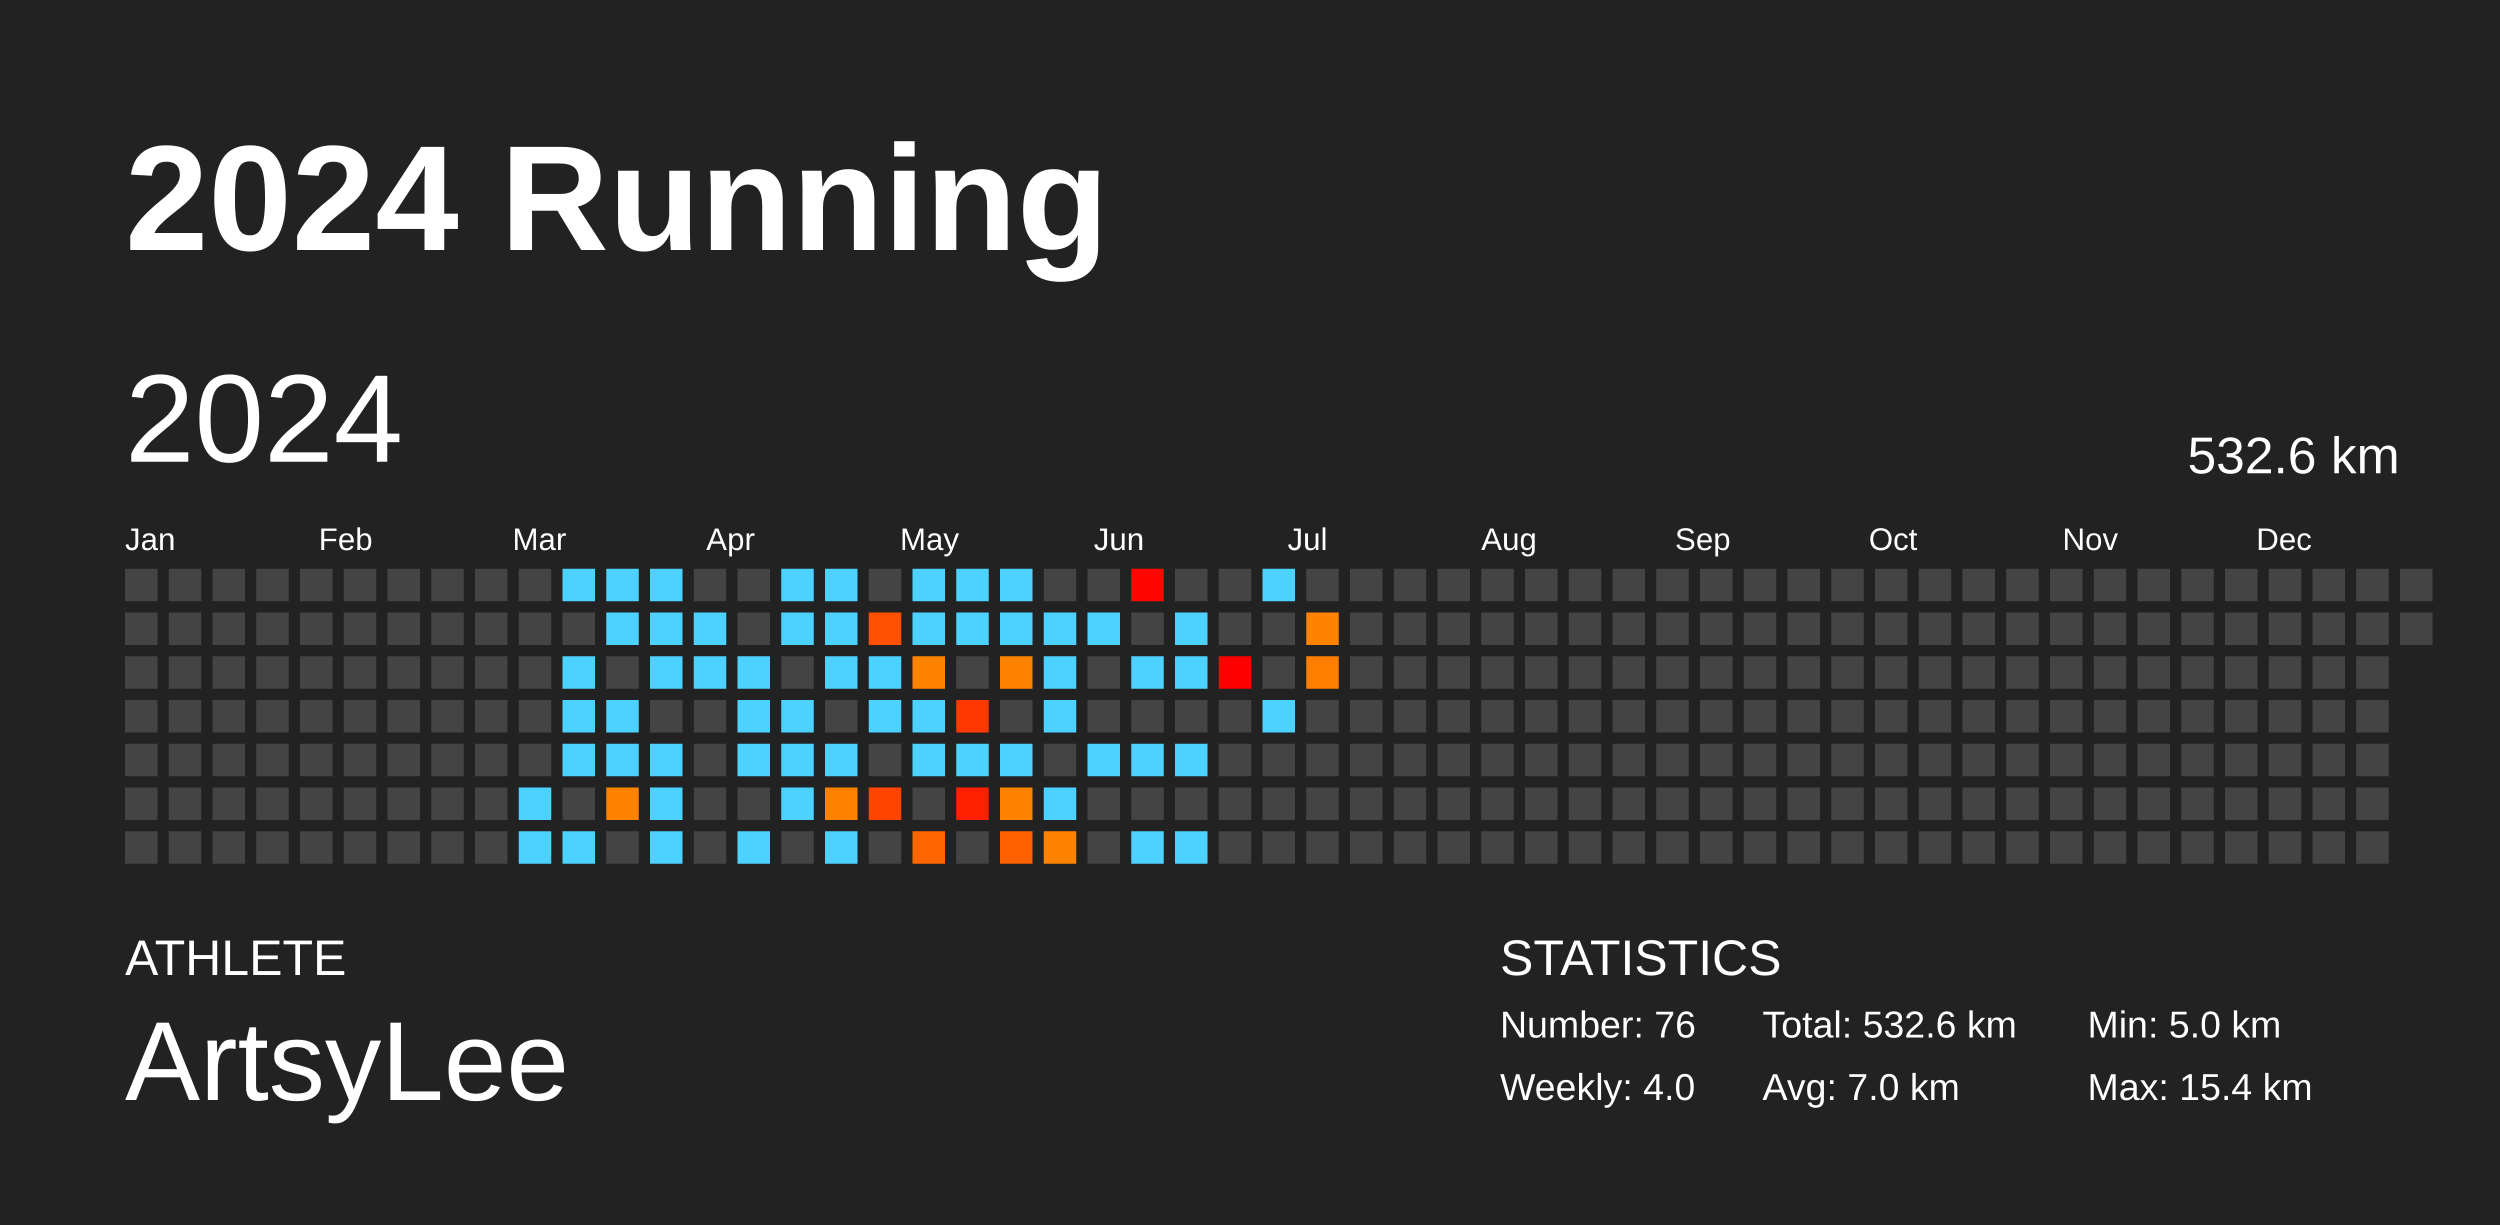
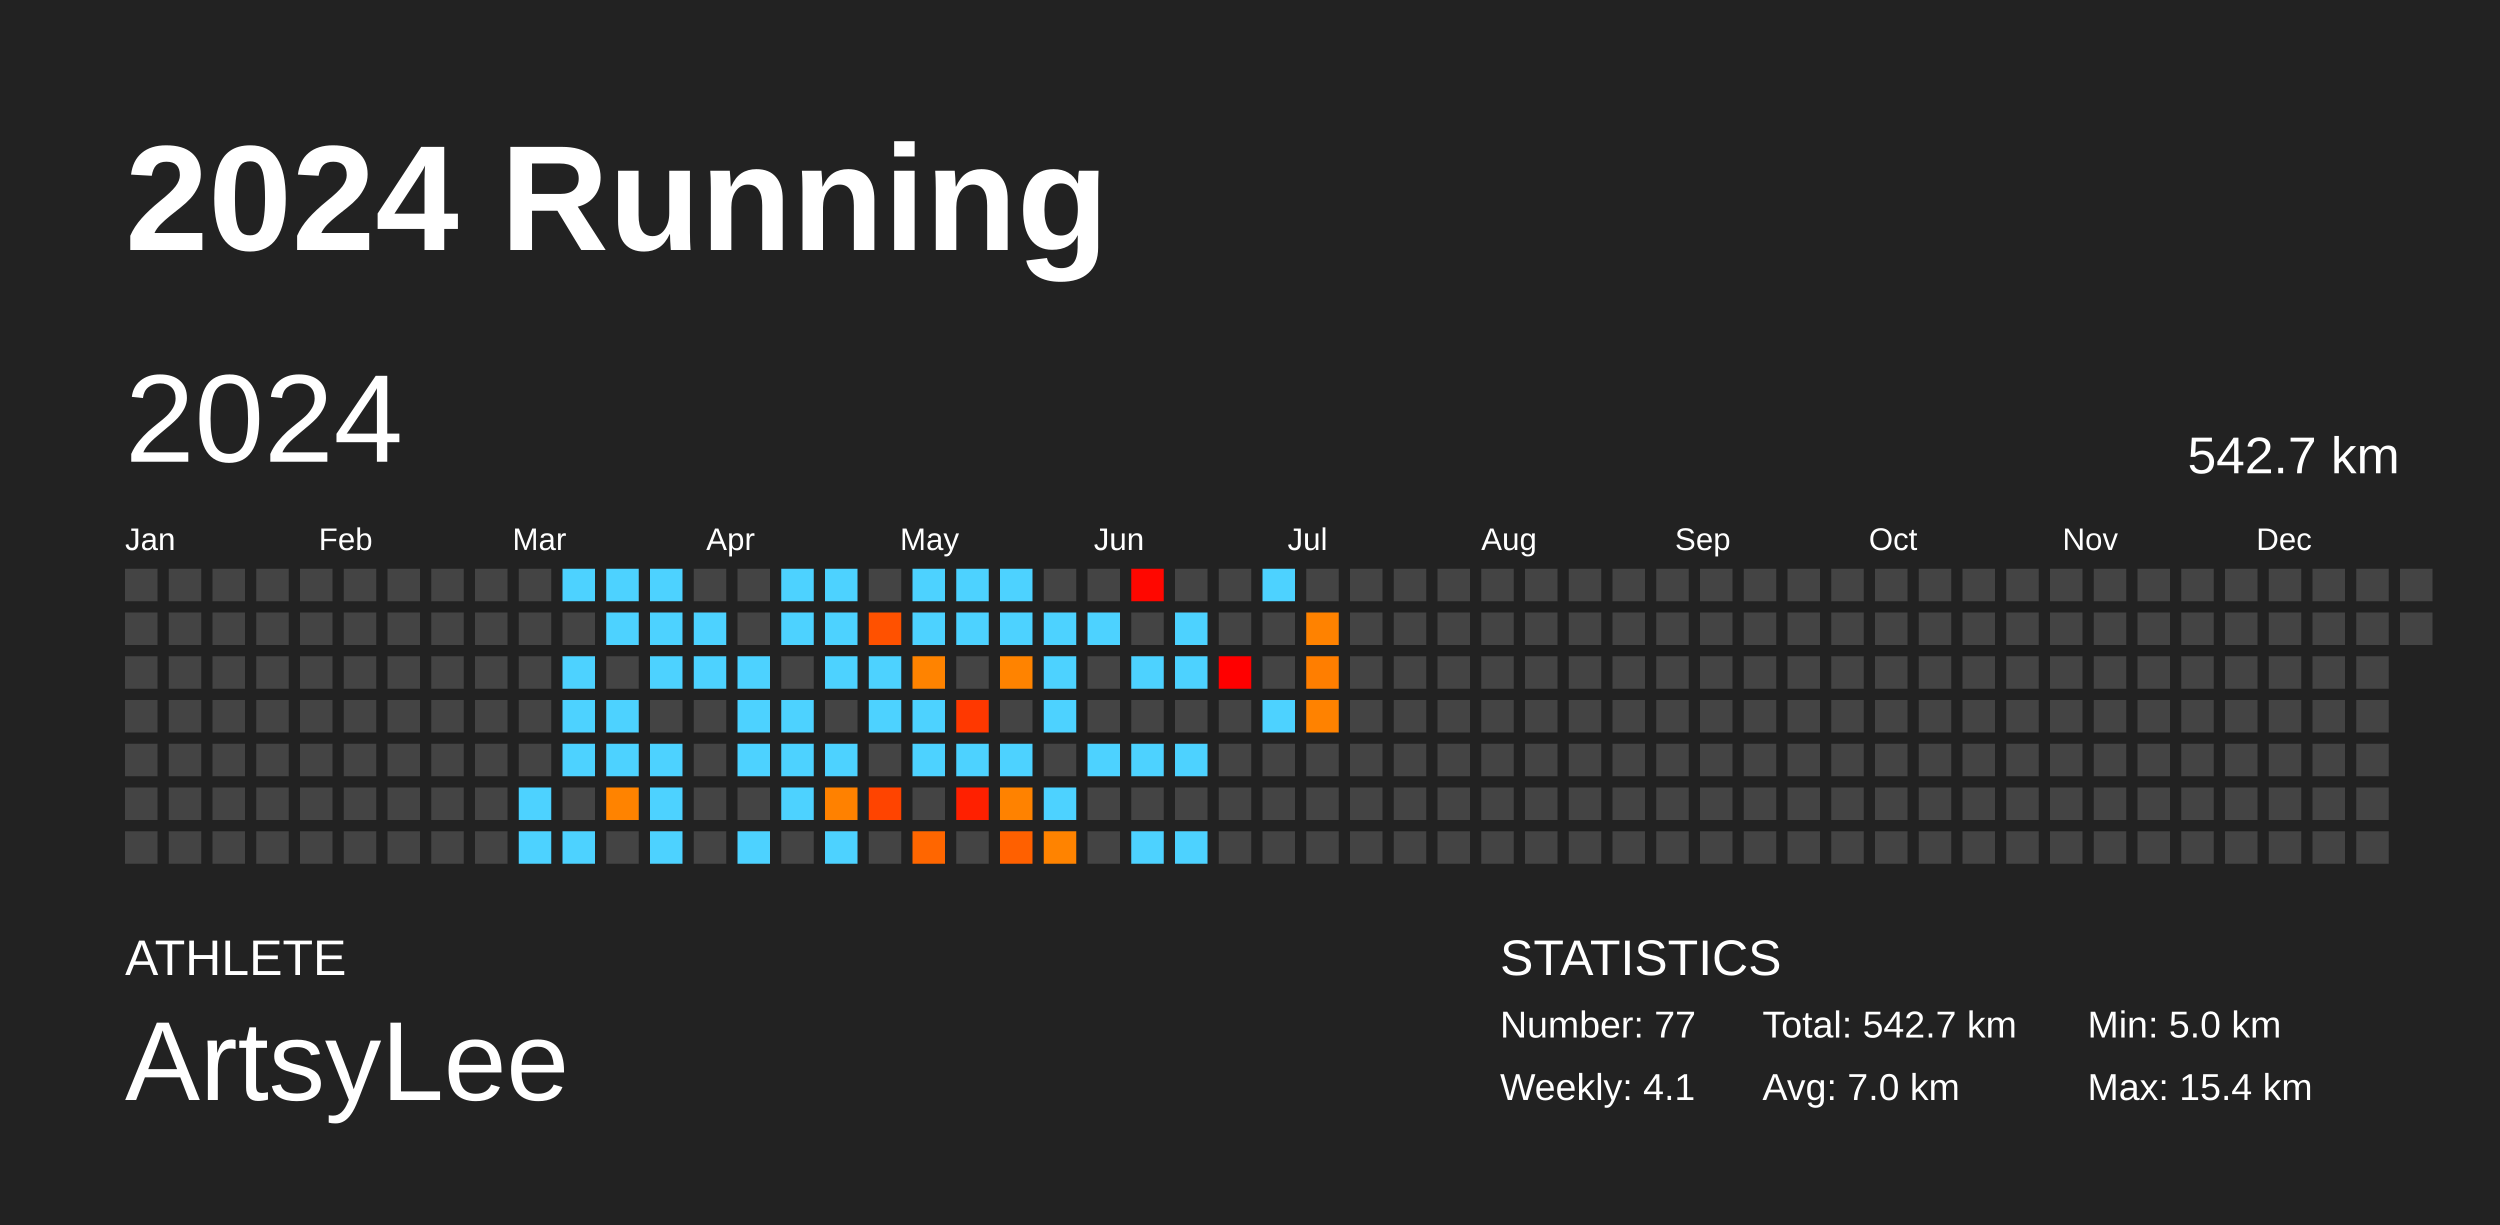
<svg xmlns="http://www.w3.org/2000/svg" baseProfile="full" height="98mm" version="1.1" viewBox="0,0,200,98" width="200mm">
  <defs />
  <rect fill="#222222" height="98" width="200" x="0" y="0" />
  <text fill="#FFFFFF" style="font-size:12px; font-family:Arial; font-weight:bold;" x="10" y="20">2024 Running</text>
  <text fill="#FFFFFF" style="font-size:4px; font-family:Arial" x="10" y="78">ATHLETE</text>
  <text fill="#FFFFFF" style="font-size:9px; font-family:Arial" x="10" y="88">ArtsyLee</text>
  <text fill="#FFFFFF" style="font-size:4px; font-family:Arial" x="120" y="78">STATISTICS</text>
-   <text fill="#FFFFFF" style="font-size:3px; font-family:Arial" x="120" y="83">Number: 76</text>
-   <text fill="#FFFFFF" style="font-size:3px; font-family:Arial" x="120" y="88">Weekly: 4.0</text>
-   <text fill="#FFFFFF" style="font-size:3px; font-family:Arial" x="141" y="83">Total: 532.6 km</text>
+   <text fill="#FFFFFF" style="font-size:3px; font-family:Arial" x="120" y="83">Number: 77</text>
+   <text fill="#FFFFFF" style="font-size:3px; font-family:Arial" x="120" y="88">Weekly: 4.1</text>
+   <text fill="#FFFFFF" style="font-size:3px; font-family:Arial" x="141" y="83">Total: 542.7 km</text>
  <text fill="#FFFFFF" style="font-size:3px; font-family:Arial" x="141" y="88">Avg: 7.0 km</text>
  <text fill="#FFFFFF" style="font-size:3px; font-family:Arial" x="167" y="83">Min: 5.0 km</text>
  <text fill="#FFFFFF" style="font-size:3px; font-family:Arial" x="167" y="88">Max: 15.4 km</text>
  <text dominant-baseline="hanging" fill="#FFFFFF" style="font-size:10.0px; font-family:Arial;" x="10" y="30">2024</text>
-   <text dominant-baseline="hanging" fill="#FFFFFF" style="font-size:4.125px; font-family:Arial;" x="175" y="35">532.6 km</text>
+   <text dominant-baseline="hanging" fill="#FFFFFF" style="font-size:4.125px; font-family:Arial;" x="175" y="35">542.7 km</text>
  <text fill="#FFFFFF" style="font-size:2.5px; font-family:Arial" x="10.0" y="44">Jan</text>
  <text fill="#FFFFFF" style="font-size:2.5px; font-family:Arial" x="25.5" y="44">Feb</text>
  <text fill="#FFFFFF" style="font-size:2.5px; font-family:Arial" x="41.0" y="44">Mar</text>
  <text fill="#FFFFFF" style="font-size:2.5px; font-family:Arial" x="56.5" y="44">Apr</text>
  <text fill="#FFFFFF" style="font-size:2.5px; font-family:Arial" x="72.0" y="44">May</text>
  <text fill="#FFFFFF" style="font-size:2.5px; font-family:Arial" x="87.5" y="44">Jun</text>
  <text fill="#FFFFFF" style="font-size:2.5px; font-family:Arial" x="103.0" y="44">Jul</text>
  <text fill="#FFFFFF" style="font-size:2.5px; font-family:Arial" x="118.5" y="44">Aug</text>
  <text fill="#FFFFFF" style="font-size:2.5px; font-family:Arial" x="134.0" y="44">Sep</text>
  <text fill="#FFFFFF" style="font-size:2.5px; font-family:Arial" x="149.5" y="44">Oct</text>
  <text fill="#FFFFFF" style="font-size:2.5px; font-family:Arial" x="165.0" y="44">Nov</text>
  <text fill="#FFFFFF" style="font-size:2.5px; font-family:Arial" x="180.5" y="44">Dec</text>
  <rect fill="#444444" height="2.6" width="2.6" x="10.0" y="45.5" />
  <rect fill="#444444" height="2.6" width="2.6" x="10.0" y="49.0" />
  <rect fill="#444444" height="2.6" width="2.6" x="10.0" y="52.5" />
  <rect fill="#444444" height="2.6" width="2.6" x="10.0" y="56.0" />
  <rect fill="#444444" height="2.6" width="2.6" x="10.0" y="59.5" />
  <rect fill="#444444" height="2.6" width="2.6" x="10.0" y="63.0" />
  <rect fill="#444444" height="2.6" width="2.6" x="10.0" y="66.5" />
  <rect fill="#444444" height="2.6" width="2.6" x="13.5" y="45.5" />
  <rect fill="#444444" height="2.6" width="2.6" x="13.5" y="49.0" />
  <rect fill="#444444" height="2.6" width="2.6" x="13.5" y="52.5" />
  <rect fill="#444444" height="2.6" width="2.6" x="13.5" y="56.0" />
  <rect fill="#444444" height="2.6" width="2.6" x="13.5" y="59.5" />
  <rect fill="#444444" height="2.6" width="2.6" x="13.5" y="63.0" />
  <rect fill="#444444" height="2.6" width="2.6" x="13.5" y="66.5" />
  <rect fill="#444444" height="2.6" width="2.6" x="17.0" y="45.5" />
  <rect fill="#444444" height="2.6" width="2.6" x="17.0" y="49.0" />
  <rect fill="#444444" height="2.6" width="2.6" x="17.0" y="52.5" />
  <rect fill="#444444" height="2.6" width="2.6" x="17.0" y="56.0" />
  <rect fill="#444444" height="2.6" width="2.6" x="17.0" y="59.5" />
  <rect fill="#444444" height="2.6" width="2.6" x="17.0" y="63.0" />
  <rect fill="#444444" height="2.6" width="2.6" x="17.0" y="66.5" />
  <rect fill="#444444" height="2.6" width="2.6" x="20.5" y="45.5" />
  <rect fill="#444444" height="2.6" width="2.6" x="20.5" y="49.0" />
  <rect fill="#444444" height="2.6" width="2.6" x="20.5" y="52.5" />
  <rect fill="#444444" height="2.6" width="2.6" x="20.5" y="56.0" />
  <rect fill="#444444" height="2.6" width="2.6" x="20.5" y="59.5" />
  <rect fill="#444444" height="2.6" width="2.6" x="20.5" y="63.0" />
  <rect fill="#444444" height="2.6" width="2.6" x="20.5" y="66.5" />
  <rect fill="#444444" height="2.6" width="2.6" x="24.0" y="45.5" />
  <rect fill="#444444" height="2.6" width="2.6" x="24.0" y="49.0" />
  <rect fill="#444444" height="2.6" width="2.6" x="24.0" y="52.5" />
  <rect fill="#444444" height="2.6" width="2.6" x="24.0" y="56.0" />
  <rect fill="#444444" height="2.6" width="2.6" x="24.0" y="59.5" />
  <rect fill="#444444" height="2.6" width="2.6" x="24.0" y="63.0" />
  <rect fill="#444444" height="2.6" width="2.6" x="24.0" y="66.5" />
  <rect fill="#444444" height="2.6" width="2.6" x="27.5" y="45.5" />
  <rect fill="#444444" height="2.6" width="2.6" x="27.5" y="49.0" />
  <rect fill="#444444" height="2.6" width="2.6" x="27.5" y="52.5" />
  <rect fill="#444444" height="2.6" width="2.6" x="27.5" y="56.0" />
  <rect fill="#444444" height="2.6" width="2.6" x="27.5" y="59.5" />
  <rect fill="#444444" height="2.6" width="2.6" x="27.5" y="63.0" />
  <rect fill="#444444" height="2.6" width="2.6" x="27.5" y="66.5" />
  <rect fill="#444444" height="2.6" width="2.6" x="31.0" y="45.5" />
  <rect fill="#444444" height="2.6" width="2.6" x="31.0" y="49.0" />
  <rect fill="#444444" height="2.6" width="2.6" x="31.0" y="52.5" />
  <rect fill="#444444" height="2.6" width="2.6" x="31.0" y="56.0" />
  <rect fill="#444444" height="2.6" width="2.6" x="31.0" y="59.5" />
  <rect fill="#444444" height="2.6" width="2.6" x="31.0" y="63.0" />
  <rect fill="#444444" height="2.6" width="2.6" x="31.0" y="66.5" />
  <rect fill="#444444" height="2.6" width="2.6" x="34.5" y="45.5" />
  <rect fill="#444444" height="2.6" width="2.6" x="34.5" y="49.0" />
  <rect fill="#444444" height="2.6" width="2.6" x="34.5" y="52.5" />
  <rect fill="#444444" height="2.6" width="2.6" x="34.5" y="56.0" />
  <rect fill="#444444" height="2.6" width="2.6" x="34.5" y="59.5" />
  <rect fill="#444444" height="2.6" width="2.6" x="34.5" y="63.0" />
  <rect fill="#444444" height="2.6" width="2.6" x="34.5" y="66.5" />
  <rect fill="#444444" height="2.6" width="2.6" x="38.0" y="45.5" />
  <rect fill="#444444" height="2.6" width="2.6" x="38.0" y="49.0" />
  <rect fill="#444444" height="2.6" width="2.6" x="38.0" y="52.5" />
  <rect fill="#444444" height="2.6" width="2.6" x="38.0" y="56.0" />
  <rect fill="#444444" height="2.6" width="2.6" x="38.0" y="59.5" />
  <rect fill="#444444" height="2.6" width="2.6" x="38.0" y="63.0" />
  <rect fill="#444444" height="2.6" width="2.6" x="38.0" y="66.5" />
  <rect fill="#444444" height="2.6" width="2.6" x="41.5" y="45.5" />
  <rect fill="#444444" height="2.6" width="2.6" x="41.5" y="49.0" />
  <rect fill="#444444" height="2.6" width="2.6" x="41.5" y="52.5" />
  <rect fill="#444444" height="2.6" width="2.6" x="41.5" y="56.0" />
  <rect fill="#444444" height="2.6" width="2.6" x="41.5" y="59.5" />
  <rect fill="#4dd2ff" height="2.6" width="2.6" x="41.5" y="63.0" />
  <rect fill="#4dd2ff" height="2.6" width="2.6" x="41.5" y="66.5" />
  <rect fill="#4dd2ff" height="2.6" width="2.6" x="45.0" y="45.5" />
  <rect fill="#444444" height="2.6" width="2.6" x="45.0" y="49.0" />
  <rect fill="#4dd2ff" height="2.6" width="2.6" x="45.0" y="52.5" />
  <rect fill="#4dd2ff" height="2.6" width="2.6" x="45.0" y="56.0" />
  <rect fill="#4dd2ff" height="2.6" width="2.6" x="45.0" y="59.5" />
  <rect fill="#444444" height="2.6" width="2.6" x="45.0" y="63.0" />
  <rect fill="#4dd2ff" height="2.6" width="2.6" x="45.0" y="66.5" />
  <rect fill="#4dd2ff" height="2.6" width="2.6" x="48.5" y="45.5" />
  <rect fill="#4dd2ff" height="2.6" width="2.6" x="48.5" y="49.0" />
  <rect fill="#444444" height="2.6" width="2.6" x="48.5" y="52.5" />
  <rect fill="#4dd2ff" height="2.6" width="2.6" x="48.5" y="56.0" />
  <rect fill="#4dd2ff" height="2.6" width="2.6" x="48.5" y="59.5" />
  <rect fill="#ff8300" height="2.6" width="2.6" x="48.5" y="63.0" />
  <rect fill="#444444" height="2.6" width="2.6" x="48.5" y="66.5" />
  <rect fill="#4dd2ff" height="2.6" width="2.6" x="52.0" y="45.5" />
  <rect fill="#4dd2ff" height="2.6" width="2.6" x="52.0" y="49.0" />
  <rect fill="#4dd2ff" height="2.6" width="2.6" x="52.0" y="52.5" />
  <rect fill="#444444" height="2.6" width="2.6" x="52.0" y="56.0" />
  <rect fill="#4dd2ff" height="2.6" width="2.6" x="52.0" y="59.5" />
  <rect fill="#4dd2ff" height="2.6" width="2.6" x="52.0" y="63.0" />
  <rect fill="#4dd2ff" height="2.6" width="2.6" x="52.0" y="66.5" />
  <rect fill="#444444" height="2.6" width="2.6" x="55.5" y="45.5" />
  <rect fill="#4dd2ff" height="2.6" width="2.6" x="55.5" y="49.0" />
  <rect fill="#4dd2ff" height="2.6" width="2.6" x="55.5" y="52.5" />
  <rect fill="#444444" height="2.6" width="2.6" x="55.5" y="56.0" />
  <rect fill="#444444" height="2.6" width="2.6" x="55.5" y="59.5" />
  <rect fill="#444444" height="2.6" width="2.6" x="55.5" y="63.0" />
  <rect fill="#444444" height="2.6" width="2.6" x="55.5" y="66.5" />
  <rect fill="#444444" height="2.6" width="2.6" x="59.0" y="45.5" />
  <rect fill="#444444" height="2.6" width="2.6" x="59.0" y="49.0" />
  <rect fill="#4dd2ff" height="2.6" width="2.6" x="59.0" y="52.5" />
  <rect fill="#4dd2ff" height="2.6" width="2.6" x="59.0" y="56.0" />
  <rect fill="#4dd2ff" height="2.6" width="2.6" x="59.0" y="59.5" />
  <rect fill="#444444" height="2.6" width="2.6" x="59.0" y="63.0" />
  <rect fill="#4dd2ff" height="2.6" width="2.6" x="59.0" y="66.5" />
  <rect fill="#4dd2ff" height="2.6" width="2.6" x="62.5" y="45.5" />
  <rect fill="#4dd2ff" height="2.6" width="2.6" x="62.5" y="49.0" />
  <rect fill="#444444" height="2.6" width="2.6" x="62.5" y="52.5" />
  <rect fill="#4dd2ff" height="2.6" width="2.6" x="62.5" y="56.0" />
  <rect fill="#4dd2ff" height="2.6" width="2.6" x="62.5" y="59.5" />
  <rect fill="#4dd2ff" height="2.6" width="2.6" x="62.5" y="63.0" />
  <rect fill="#444444" height="2.6" width="2.6" x="62.5" y="66.5" />
  <rect fill="#4dd2ff" height="2.6" width="2.6" x="66.0" y="45.5" />
  <rect fill="#4dd2ff" height="2.6" width="2.6" x="66.0" y="49.0" />
  <rect fill="#4dd2ff" height="2.6" width="2.6" x="66.0" y="52.5" />
  <rect fill="#444444" height="2.6" width="2.6" x="66.0" y="56.0" />
  <rect fill="#4dd2ff" height="2.6" width="2.6" x="66.0" y="59.5" />
  <rect fill="#ff8100" height="2.6" width="2.6" x="66.0" y="63.0" />
  <rect fill="#4dd2ff" height="2.6" width="2.6" x="66.0" y="66.5" />
  <rect fill="#444444" height="2.6" width="2.6" x="69.5" y="45.5" />
  <rect fill="#ff5100" height="2.6" width="2.6" x="69.5" y="49.0" />
  <rect fill="#4dd2ff" height="2.6" width="2.6" x="69.5" y="52.5" />
  <rect fill="#4dd2ff" height="2.6" width="2.6" x="69.5" y="56.0" />
  <rect fill="#444444" height="2.6" width="2.6" x="69.5" y="59.5" />
  <rect fill="#ff4400" height="2.6" width="2.6" x="69.5" y="63.0" />
  <rect fill="#444444" height="2.6" width="2.6" x="69.5" y="66.5" />
  <rect fill="#4dd2ff" height="2.6" width="2.6" x="73.0" y="45.5" />
  <rect fill="#4dd2ff" height="2.6" width="2.6" x="73.0" y="49.0" />
  <rect fill="#ff8300" height="2.6" width="2.6" x="73.0" y="52.5" />
  <rect fill="#4dd2ff" height="2.6" width="2.6" x="73.0" y="56.0" />
  <rect fill="#4dd2ff" height="2.6" width="2.6" x="73.0" y="59.5" />
  <rect fill="#444444" height="2.6" width="2.6" x="73.0" y="63.0" />
  <rect fill="#ff6600" height="2.6" width="2.6" x="73.0" y="66.5" />
  <rect fill="#4dd2ff" height="2.6" width="2.6" x="76.5" y="45.5" />
  <rect fill="#4dd2ff" height="2.6" width="2.6" x="76.5" y="49.0" />
  <rect fill="#444444" height="2.6" width="2.6" x="76.5" y="52.5" />
  <rect fill="#ff3800" height="2.6" width="2.6" x="76.5" y="56.0" />
  <rect fill="#4dd2ff" height="2.6" width="2.6" x="76.5" y="59.5" />
  <rect fill="#ff2000" height="2.6" width="2.6" x="76.5" y="63.0" />
  <rect fill="#444444" height="2.6" width="2.6" x="76.5" y="66.5" />
  <rect fill="#4dd2ff" height="2.6" width="2.6" x="80.0" y="45.5" />
  <rect fill="#4dd2ff" height="2.6" width="2.6" x="80.0" y="49.0" />
  <rect fill="#ff8300" height="2.6" width="2.6" x="80.0" y="52.5" />
  <rect fill="#444444" height="2.6" width="2.6" x="80.0" y="56.0" />
  <rect fill="#4dd2ff" height="2.6" width="2.6" x="80.0" y="59.5" />
  <rect fill="#ff8200" height="2.6" width="2.6" x="80.0" y="63.0" />
  <rect fill="#ff6000" height="2.6" width="2.6" x="80.0" y="66.5" />
  <rect fill="#444444" height="2.6" width="2.6" x="83.5" y="45.5" />
  <rect fill="#4dd2ff" height="2.6" width="2.6" x="83.5" y="49.0" />
  <rect fill="#4dd2ff" height="2.6" width="2.6" x="83.5" y="52.5" />
  <rect fill="#4dd2ff" height="2.6" width="2.6" x="83.5" y="56.0" />
  <rect fill="#444444" height="2.6" width="2.6" x="83.5" y="59.5" />
  <rect fill="#4dd2ff" height="2.6" width="2.6" x="83.5" y="63.0" />
  <rect fill="#ff8300" height="2.6" width="2.6" x="83.5" y="66.5" />
  <rect fill="#444444" height="2.6" width="2.6" x="87.0" y="45.5" />
  <rect fill="#4dd2ff" height="2.6" width="2.6" x="87.0" y="49.0" />
  <rect fill="#444444" height="2.6" width="2.6" x="87.0" y="52.5" />
  <rect fill="#444444" height="2.6" width="2.6" x="87.0" y="56.0" />
  <rect fill="#4dd2ff" height="2.6" width="2.6" x="87.0" y="59.5" />
  <rect fill="#444444" height="2.6" width="2.6" x="87.0" y="63.0" />
  <rect fill="#444444" height="2.6" width="2.6" x="87.0" y="66.5" />
  <rect fill="#ff0700" height="2.6" width="2.6" x="90.5" y="45.5" />
  <rect fill="#444444" height="2.6" width="2.6" x="90.5" y="49.0" />
  <rect fill="#4dd2ff" height="2.6" width="2.6" x="90.5" y="52.5" />
  <rect fill="#444444" height="2.6" width="2.6" x="90.5" y="56.0" />
  <rect fill="#4dd2ff" height="2.6" width="2.6" x="90.5" y="59.5" />
  <rect fill="#444444" height="2.6" width="2.6" x="90.5" y="63.0" />
  <rect fill="#4dd2ff" height="2.6" width="2.6" x="90.5" y="66.5" />
  <rect fill="#444444" height="2.6" width="2.6" x="94.0" y="45.5" />
  <rect fill="#4dd2ff" height="2.6" width="2.6" x="94.0" y="49.0" />
  <rect fill="#4dd2ff" height="2.6" width="2.6" x="94.0" y="52.5" />
  <rect fill="#444444" height="2.6" width="2.6" x="94.0" y="56.0" />
  <rect fill="#4dd2ff" height="2.6" width="2.6" x="94.0" y="59.5" />
  <rect fill="#444444" height="2.6" width="2.6" x="94.0" y="63.0" />
  <rect fill="#4dd2ff" height="2.6" width="2.6" x="94.0" y="66.5" />
  <rect fill="#444444" height="2.6" width="2.6" x="97.5" y="45.5" />
  <rect fill="#444444" height="2.6" width="2.6" x="97.5" y="49.0" />
  <rect fill="#ff0000" height="2.6" width="2.6" x="97.5" y="52.5" />
  <rect fill="#444444" height="2.6" width="2.6" x="97.5" y="56.0" />
  <rect fill="#444444" height="2.6" width="2.6" x="97.5" y="59.5" />
  <rect fill="#444444" height="2.6" width="2.6" x="97.5" y="63.0" />
  <rect fill="#444444" height="2.6" width="2.6" x="97.5" y="66.5" />
  <rect fill="#4dd2ff" height="2.6" width="2.6" x="101.0" y="45.5" />
  <rect fill="#444444" height="2.6" width="2.6" x="101.0" y="49.0" />
  <rect fill="#444444" height="2.6" width="2.6" x="101.0" y="52.5" />
  <rect fill="#4dd2ff" height="2.6" width="2.6" x="101.0" y="56.0" />
  <rect fill="#444444" height="2.6" width="2.6" x="101.0" y="59.5" />
  <rect fill="#444444" height="2.6" width="2.6" x="101.0" y="63.0" />
  <rect fill="#444444" height="2.6" width="2.6" x="101.0" y="66.5" />
  <rect fill="#444444" height="2.6" width="2.6" x="104.5" y="45.5" />
  <rect fill="#ff8200" height="2.6" width="2.6" x="104.5" y="49.0" />
  <rect fill="#ff7e00" height="2.6" width="2.6" x="104.5" y="52.5" />
-   <rect fill="#444444" height="2.6" width="2.6" x="104.5" y="56.0" />
+   <rect fill="#ff8200" height="2.6" width="2.6" x="104.5" y="56.0" />
  <rect fill="#444444" height="2.6" width="2.6" x="104.5" y="59.5" />
  <rect fill="#444444" height="2.6" width="2.6" x="104.5" y="63.0" />
  <rect fill="#444444" height="2.6" width="2.6" x="104.5" y="66.5" />
  <rect fill="#444444" height="2.6" width="2.6" x="108.0" y="45.5" />
  <rect fill="#444444" height="2.6" width="2.6" x="108.0" y="49.0" />
  <rect fill="#444444" height="2.6" width="2.6" x="108.0" y="52.5" />
  <rect fill="#444444" height="2.6" width="2.6" x="108.0" y="56.0" />
  <rect fill="#444444" height="2.6" width="2.6" x="108.0" y="59.5" />
  <rect fill="#444444" height="2.6" width="2.6" x="108.0" y="63.0" />
  <rect fill="#444444" height="2.6" width="2.6" x="108.0" y="66.5" />
  <rect fill="#444444" height="2.6" width="2.6" x="111.5" y="45.5" />
  <rect fill="#444444" height="2.6" width="2.6" x="111.5" y="49.0" />
  <rect fill="#444444" height="2.6" width="2.6" x="111.5" y="52.5" />
  <rect fill="#444444" height="2.6" width="2.6" x="111.5" y="56.0" />
  <rect fill="#444444" height="2.6" width="2.6" x="111.5" y="59.5" />
  <rect fill="#444444" height="2.6" width="2.6" x="111.5" y="63.0" />
  <rect fill="#444444" height="2.6" width="2.6" x="111.5" y="66.5" />
  <rect fill="#444444" height="2.6" width="2.6" x="115.0" y="45.5" />
  <rect fill="#444444" height="2.6" width="2.6" x="115.0" y="49.0" />
  <rect fill="#444444" height="2.6" width="2.6" x="115.0" y="52.5" />
  <rect fill="#444444" height="2.6" width="2.6" x="115.0" y="56.0" />
  <rect fill="#444444" height="2.6" width="2.6" x="115.0" y="59.5" />
  <rect fill="#444444" height="2.6" width="2.6" x="115.0" y="63.0" />
  <rect fill="#444444" height="2.6" width="2.6" x="115.0" y="66.5" />
  <rect fill="#444444" height="2.6" width="2.6" x="118.5" y="45.5" />
  <rect fill="#444444" height="2.6" width="2.6" x="118.5" y="49.0" />
  <rect fill="#444444" height="2.6" width="2.6" x="118.5" y="52.5" />
  <rect fill="#444444" height="2.6" width="2.6" x="118.5" y="56.0" />
  <rect fill="#444444" height="2.6" width="2.6" x="118.5" y="59.5" />
  <rect fill="#444444" height="2.6" width="2.6" x="118.5" y="63.0" />
  <rect fill="#444444" height="2.6" width="2.6" x="118.5" y="66.5" />
  <rect fill="#444444" height="2.6" width="2.6" x="122.0" y="45.5" />
  <rect fill="#444444" height="2.6" width="2.6" x="122.0" y="49.0" />
  <rect fill="#444444" height="2.6" width="2.6" x="122.0" y="52.5" />
  <rect fill="#444444" height="2.6" width="2.6" x="122.0" y="56.0" />
  <rect fill="#444444" height="2.6" width="2.6" x="122.0" y="59.5" />
  <rect fill="#444444" height="2.6" width="2.6" x="122.0" y="63.0" />
  <rect fill="#444444" height="2.6" width="2.6" x="122.0" y="66.5" />
  <rect fill="#444444" height="2.6" width="2.6" x="125.5" y="45.5" />
  <rect fill="#444444" height="2.6" width="2.6" x="125.5" y="49.0" />
  <rect fill="#444444" height="2.6" width="2.6" x="125.5" y="52.5" />
  <rect fill="#444444" height="2.6" width="2.6" x="125.5" y="56.0" />
  <rect fill="#444444" height="2.6" width="2.6" x="125.5" y="59.5" />
  <rect fill="#444444" height="2.6" width="2.6" x="125.5" y="63.0" />
  <rect fill="#444444" height="2.6" width="2.6" x="125.5" y="66.5" />
  <rect fill="#444444" height="2.6" width="2.6" x="129.0" y="45.5" />
  <rect fill="#444444" height="2.6" width="2.6" x="129.0" y="49.0" />
  <rect fill="#444444" height="2.6" width="2.6" x="129.0" y="52.5" />
  <rect fill="#444444" height="2.6" width="2.6" x="129.0" y="56.0" />
  <rect fill="#444444" height="2.6" width="2.6" x="129.0" y="59.5" />
  <rect fill="#444444" height="2.6" width="2.6" x="129.0" y="63.0" />
  <rect fill="#444444" height="2.6" width="2.6" x="129.0" y="66.5" />
  <rect fill="#444444" height="2.6" width="2.6" x="132.5" y="45.5" />
  <rect fill="#444444" height="2.6" width="2.6" x="132.5" y="49.0" />
  <rect fill="#444444" height="2.6" width="2.6" x="132.5" y="52.5" />
  <rect fill="#444444" height="2.6" width="2.6" x="132.5" y="56.0" />
  <rect fill="#444444" height="2.6" width="2.6" x="132.5" y="59.5" />
  <rect fill="#444444" height="2.6" width="2.6" x="132.5" y="63.0" />
  <rect fill="#444444" height="2.6" width="2.6" x="132.5" y="66.5" />
  <rect fill="#444444" height="2.6" width="2.6" x="136.0" y="45.5" />
  <rect fill="#444444" height="2.6" width="2.6" x="136.0" y="49.0" />
  <rect fill="#444444" height="2.6" width="2.6" x="136.0" y="52.5" />
  <rect fill="#444444" height="2.6" width="2.6" x="136.0" y="56.0" />
  <rect fill="#444444" height="2.6" width="2.6" x="136.0" y="59.5" />
  <rect fill="#444444" height="2.6" width="2.6" x="136.0" y="63.0" />
  <rect fill="#444444" height="2.6" width="2.6" x="136.0" y="66.5" />
  <rect fill="#444444" height="2.6" width="2.6" x="139.5" y="45.5" />
  <rect fill="#444444" height="2.6" width="2.6" x="139.5" y="49.0" />
  <rect fill="#444444" height="2.6" width="2.6" x="139.5" y="52.5" />
  <rect fill="#444444" height="2.6" width="2.6" x="139.5" y="56.0" />
  <rect fill="#444444" height="2.6" width="2.6" x="139.5" y="59.5" />
  <rect fill="#444444" height="2.6" width="2.6" x="139.5" y="63.0" />
  <rect fill="#444444" height="2.6" width="2.6" x="139.5" y="66.5" />
  <rect fill="#444444" height="2.6" width="2.6" x="143.0" y="45.5" />
  <rect fill="#444444" height="2.6" width="2.6" x="143.0" y="49.0" />
  <rect fill="#444444" height="2.6" width="2.6" x="143.0" y="52.5" />
  <rect fill="#444444" height="2.6" width="2.6" x="143.0" y="56.0" />
  <rect fill="#444444" height="2.6" width="2.6" x="143.0" y="59.5" />
  <rect fill="#444444" height="2.6" width="2.6" x="143.0" y="63.0" />
  <rect fill="#444444" height="2.6" width="2.6" x="143.0" y="66.5" />
  <rect fill="#444444" height="2.6" width="2.6" x="146.5" y="45.5" />
  <rect fill="#444444" height="2.6" width="2.6" x="146.5" y="49.0" />
  <rect fill="#444444" height="2.6" width="2.6" x="146.5" y="52.5" />
  <rect fill="#444444" height="2.6" width="2.6" x="146.5" y="56.0" />
  <rect fill="#444444" height="2.6" width="2.6" x="146.5" y="59.5" />
  <rect fill="#444444" height="2.6" width="2.6" x="146.5" y="63.0" />
  <rect fill="#444444" height="2.6" width="2.6" x="146.5" y="66.5" />
  <rect fill="#444444" height="2.6" width="2.6" x="150.0" y="45.5" />
  <rect fill="#444444" height="2.6" width="2.6" x="150.0" y="49.0" />
  <rect fill="#444444" height="2.6" width="2.6" x="150.0" y="52.5" />
  <rect fill="#444444" height="2.6" width="2.6" x="150.0" y="56.0" />
  <rect fill="#444444" height="2.6" width="2.6" x="150.0" y="59.5" />
  <rect fill="#444444" height="2.6" width="2.6" x="150.0" y="63.0" />
  <rect fill="#444444" height="2.6" width="2.6" x="150.0" y="66.5" />
  <rect fill="#444444" height="2.6" width="2.6" x="153.5" y="45.5" />
  <rect fill="#444444" height="2.6" width="2.6" x="153.5" y="49.0" />
  <rect fill="#444444" height="2.6" width="2.6" x="153.5" y="52.5" />
  <rect fill="#444444" height="2.6" width="2.6" x="153.5" y="56.0" />
  <rect fill="#444444" height="2.6" width="2.6" x="153.5" y="59.5" />
  <rect fill="#444444" height="2.6" width="2.6" x="153.5" y="63.0" />
  <rect fill="#444444" height="2.6" width="2.6" x="153.5" y="66.5" />
  <rect fill="#444444" height="2.6" width="2.6" x="157.0" y="45.5" />
  <rect fill="#444444" height="2.6" width="2.6" x="157.0" y="49.0" />
  <rect fill="#444444" height="2.6" width="2.6" x="157.0" y="52.5" />
  <rect fill="#444444" height="2.6" width="2.6" x="157.0" y="56.0" />
  <rect fill="#444444" height="2.6" width="2.6" x="157.0" y="59.5" />
  <rect fill="#444444" height="2.6" width="2.6" x="157.0" y="63.0" />
  <rect fill="#444444" height="2.6" width="2.6" x="157.0" y="66.5" />
  <rect fill="#444444" height="2.6" width="2.6" x="160.5" y="45.5" />
  <rect fill="#444444" height="2.6" width="2.6" x="160.5" y="49.0" />
  <rect fill="#444444" height="2.6" width="2.6" x="160.5" y="52.5" />
  <rect fill="#444444" height="2.6" width="2.6" x="160.5" y="56.0" />
  <rect fill="#444444" height="2.6" width="2.6" x="160.5" y="59.5" />
  <rect fill="#444444" height="2.6" width="2.6" x="160.5" y="63.0" />
  <rect fill="#444444" height="2.6" width="2.6" x="160.5" y="66.5" />
  <rect fill="#444444" height="2.6" width="2.6" x="164.0" y="45.5" />
  <rect fill="#444444" height="2.6" width="2.6" x="164.0" y="49.0" />
  <rect fill="#444444" height="2.6" width="2.6" x="164.0" y="52.5" />
  <rect fill="#444444" height="2.6" width="2.6" x="164.0" y="56.0" />
  <rect fill="#444444" height="2.6" width="2.6" x="164.0" y="59.5" />
  <rect fill="#444444" height="2.6" width="2.6" x="164.0" y="63.0" />
  <rect fill="#444444" height="2.6" width="2.6" x="164.0" y="66.5" />
  <rect fill="#444444" height="2.6" width="2.6" x="167.5" y="45.5" />
  <rect fill="#444444" height="2.6" width="2.6" x="167.5" y="49.0" />
  <rect fill="#444444" height="2.6" width="2.6" x="167.5" y="52.5" />
  <rect fill="#444444" height="2.6" width="2.6" x="167.5" y="56.0" />
  <rect fill="#444444" height="2.6" width="2.6" x="167.5" y="59.5" />
  <rect fill="#444444" height="2.6" width="2.6" x="167.5" y="63.0" />
  <rect fill="#444444" height="2.6" width="2.6" x="167.5" y="66.5" />
  <rect fill="#444444" height="2.6" width="2.6" x="171.0" y="45.5" />
  <rect fill="#444444" height="2.6" width="2.6" x="171.0" y="49.0" />
  <rect fill="#444444" height="2.6" width="2.6" x="171.0" y="52.5" />
  <rect fill="#444444" height="2.6" width="2.6" x="171.0" y="56.0" />
  <rect fill="#444444" height="2.6" width="2.6" x="171.0" y="59.5" />
  <rect fill="#444444" height="2.6" width="2.6" x="171.0" y="63.0" />
  <rect fill="#444444" height="2.6" width="2.6" x="171.0" y="66.5" />
  <rect fill="#444444" height="2.6" width="2.6" x="174.5" y="45.5" />
  <rect fill="#444444" height="2.6" width="2.6" x="174.5" y="49.0" />
  <rect fill="#444444" height="2.6" width="2.6" x="174.5" y="52.5" />
  <rect fill="#444444" height="2.6" width="2.6" x="174.5" y="56.0" />
  <rect fill="#444444" height="2.6" width="2.6" x="174.5" y="59.5" />
  <rect fill="#444444" height="2.6" width="2.6" x="174.5" y="63.0" />
  <rect fill="#444444" height="2.6" width="2.6" x="174.5" y="66.5" />
  <rect fill="#444444" height="2.6" width="2.6" x="178.0" y="45.5" />
  <rect fill="#444444" height="2.6" width="2.6" x="178.0" y="49.0" />
  <rect fill="#444444" height="2.6" width="2.6" x="178.0" y="52.5" />
  <rect fill="#444444" height="2.6" width="2.6" x="178.0" y="56.0" />
  <rect fill="#444444" height="2.6" width="2.6" x="178.0" y="59.5" />
  <rect fill="#444444" height="2.6" width="2.6" x="178.0" y="63.0" />
  <rect fill="#444444" height="2.6" width="2.6" x="178.0" y="66.5" />
  <rect fill="#444444" height="2.6" width="2.6" x="181.5" y="45.5" />
  <rect fill="#444444" height="2.6" width="2.6" x="181.5" y="49.0" />
  <rect fill="#444444" height="2.6" width="2.6" x="181.5" y="52.5" />
  <rect fill="#444444" height="2.6" width="2.6" x="181.5" y="56.0" />
  <rect fill="#444444" height="2.6" width="2.6" x="181.5" y="59.5" />
  <rect fill="#444444" height="2.6" width="2.6" x="181.5" y="63.0" />
  <rect fill="#444444" height="2.6" width="2.6" x="181.5" y="66.5" />
  <rect fill="#444444" height="2.6" width="2.6" x="185.0" y="45.5" />
  <rect fill="#444444" height="2.6" width="2.6" x="185.0" y="49.0" />
  <rect fill="#444444" height="2.6" width="2.6" x="185.0" y="52.5" />
  <rect fill="#444444" height="2.6" width="2.6" x="185.0" y="56.0" />
  <rect fill="#444444" height="2.6" width="2.6" x="185.0" y="59.5" />
  <rect fill="#444444" height="2.6" width="2.6" x="185.0" y="63.0" />
  <rect fill="#444444" height="2.6" width="2.6" x="185.0" y="66.5" />
  <rect fill="#444444" height="2.6" width="2.6" x="188.5" y="45.5" />
  <rect fill="#444444" height="2.6" width="2.6" x="188.5" y="49.0" />
  <rect fill="#444444" height="2.6" width="2.6" x="188.5" y="52.5" />
  <rect fill="#444444" height="2.6" width="2.6" x="188.5" y="56.0" />
  <rect fill="#444444" height="2.6" width="2.6" x="188.5" y="59.5" />
  <rect fill="#444444" height="2.6" width="2.6" x="188.5" y="63.0" />
  <rect fill="#444444" height="2.6" width="2.6" x="188.5" y="66.5" />
  <rect fill="#444444" height="2.6" width="2.6" x="192.0" y="45.5" />
  <rect fill="#444444" height="2.6" width="2.6" x="192.0" y="49.0" />
</svg>
